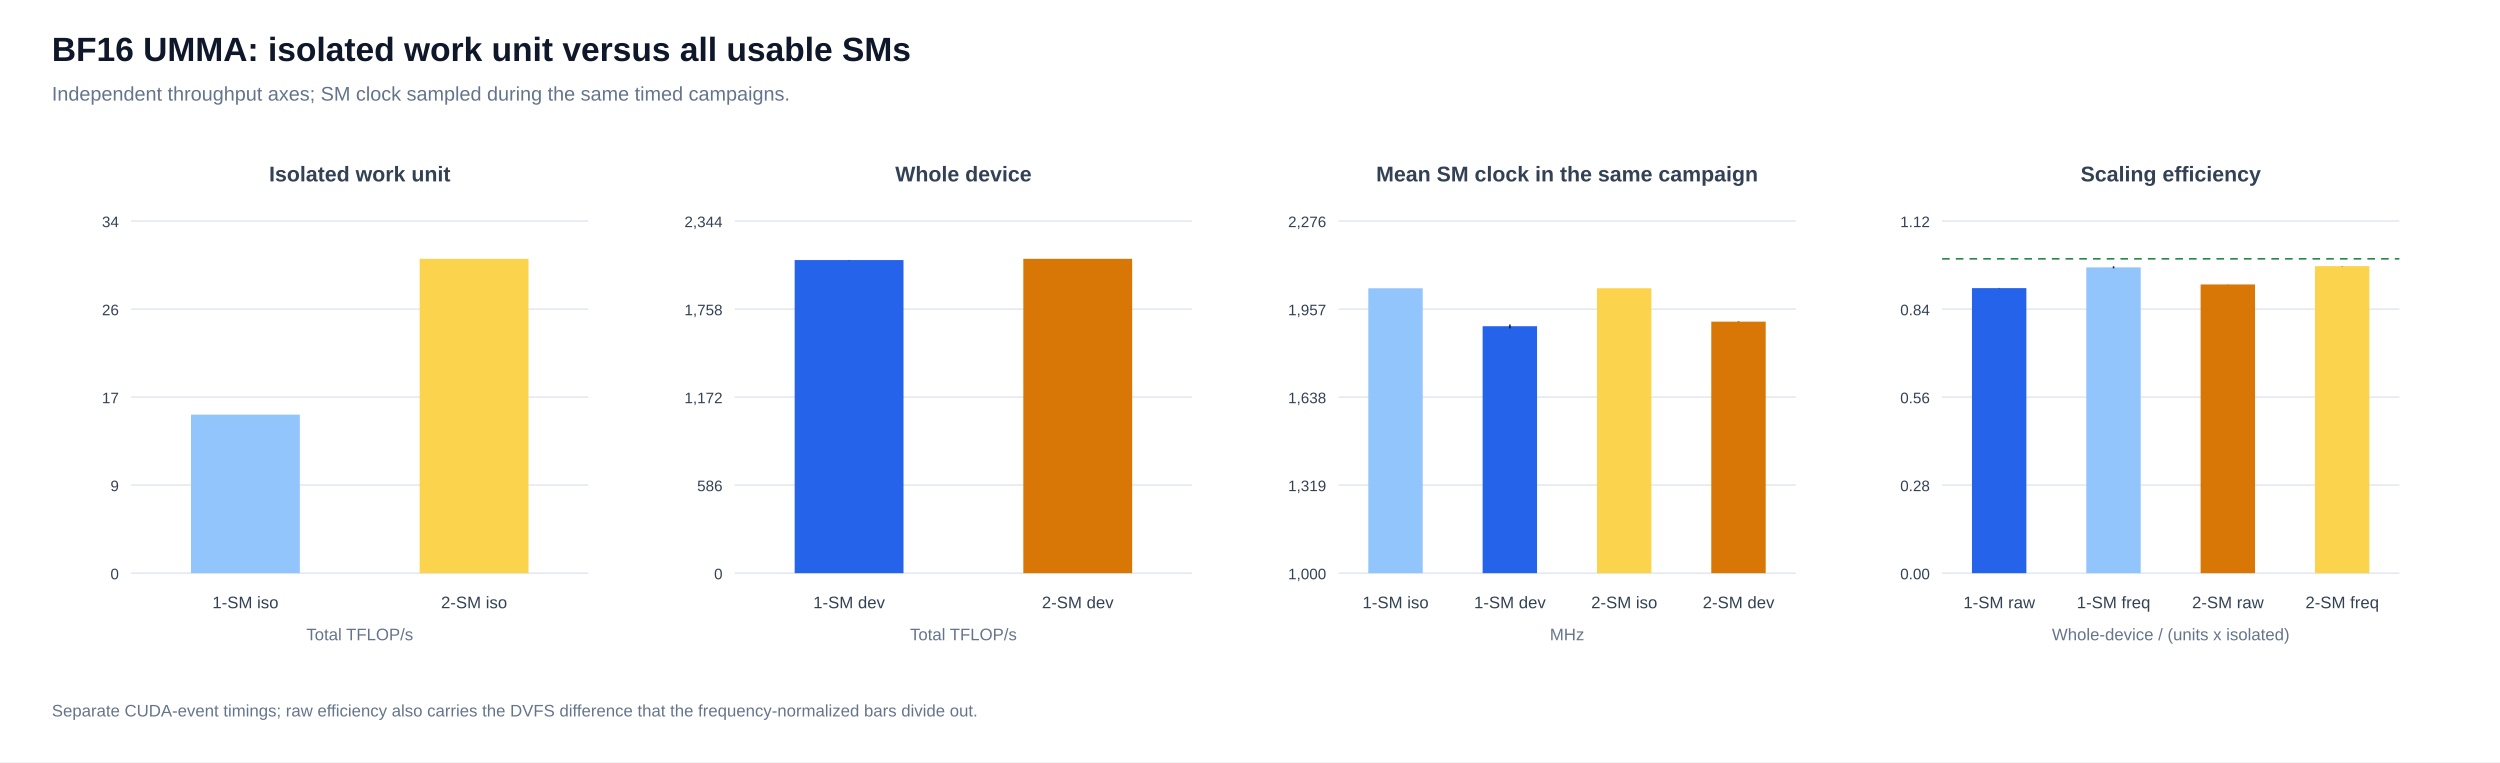
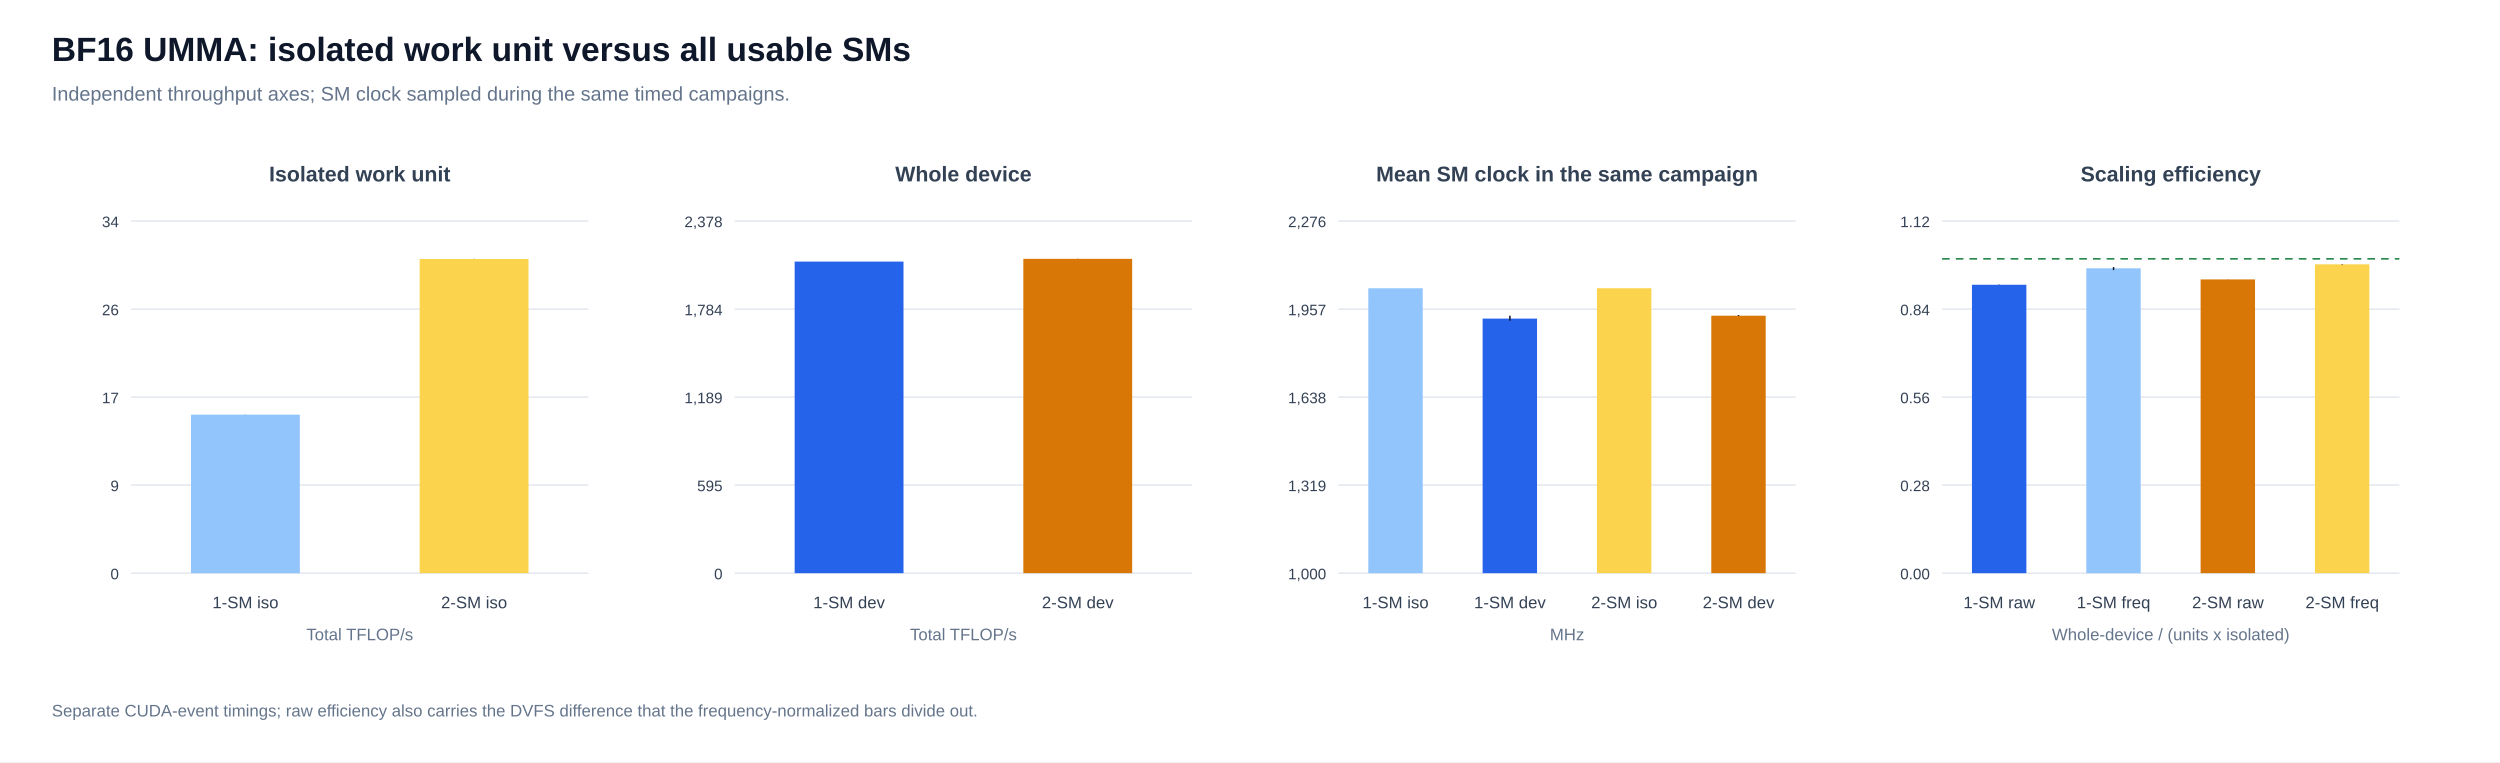
<svg xmlns="http://www.w3.org/2000/svg" width="1640" height="500" viewBox="0 0 1640 500" role="img" aria-label="BF16 UMMA: isolated work unit versus all usable SMs">
  <rect width="100%" height="100%" fill="#ffffff" />
  <text x="34.0" y="40.0" font-family="Arial, sans-serif" font-size="22" fill="#0f172a" font-weight="700">BF16 UMMA: isolated work unit versus all usable SMs</text>
  <text x="34.0" y="66.0" font-family="Arial, sans-serif" font-size="13" fill="#64748b">Independent throughput axes; SM clock sampled during the same timed campaigns.</text>
  <text x="236.0" y="119.0" font-family="Arial, sans-serif" font-size="14" fill="#334155" text-anchor="middle" font-weight="700">Isolated work unit</text>
  <line x1="86.0" y1="376.0" x2="386.0" y2="376.0" stroke="#e2e8f0" />
  <text x="78.0" y="380.0" font-family="Arial, sans-serif" font-size="10" fill="#334155" text-anchor="end">0</text>
  <line x1="86.0" y1="318.2" x2="386.0" y2="318.2" stroke="#e2e8f0" />
  <text x="78.0" y="322.2" font-family="Arial, sans-serif" font-size="10" fill="#334155" text-anchor="end">9</text>
  <line x1="86.0" y1="260.5" x2="386.0" y2="260.5" stroke="#e2e8f0" />
  <text x="78.0" y="264.5" font-family="Arial, sans-serif" font-size="10" fill="#334155" text-anchor="end">17</text>
  <line x1="86.0" y1="202.8" x2="386.0" y2="202.8" stroke="#e2e8f0" />
  <text x="78.0" y="206.8" font-family="Arial, sans-serif" font-size="10" fill="#334155" text-anchor="end">26</text>
  <line x1="86.0" y1="145.0" x2="386.0" y2="145.0" stroke="#e2e8f0" />
  <text x="78.0" y="149.0" font-family="Arial, sans-serif" font-size="10" fill="#334155" text-anchor="end">34</text>
  <rect x="125.3" y="272.0" width="71.4" height="104.0" fill="#93c5fd" />
-   <line x1="161.0" y1="272.0" x2="161.0" y2="272.0" stroke="#0f172a" />
+   <line x1="161.0" y1="272.0" x2="161.0" y2="271.9" stroke="#0f172a" />
  <text x="161.0" y="399.0" font-family="Arial, sans-serif" font-size="11" fill="#334155" text-anchor="middle">1-SM iso</text>
-   <rect x="275.3" y="169.8" width="71.4" height="206.2" fill="#fcd34d" />
-   <line x1="311.0" y1="169.8" x2="311.0" y2="169.8" stroke="#0f172a" />
+   <rect x="275.3" y="169.9" width="71.4" height="206.1" fill="#fcd34d" />
+   <line x1="311.0" y1="169.9" x2="311.0" y2="169.8" stroke="#0f172a" />
  <text x="311.0" y="399.0" font-family="Arial, sans-serif" font-size="11" fill="#334155" text-anchor="middle">2-SM iso</text>
  <text x="236.0" y="420.0" font-family="Arial, sans-serif" font-size="11" fill="#64748b" text-anchor="middle">Total TFLOP/s</text>
  <text x="632.0" y="119.0" font-family="Arial, sans-serif" font-size="14" fill="#334155" text-anchor="middle" font-weight="700">Whole device</text>
  <line x1="482.0" y1="376.0" x2="782.0" y2="376.0" stroke="#e2e8f0" />
  <text x="474.0" y="380.0" font-family="Arial, sans-serif" font-size="10" fill="#334155" text-anchor="end">0</text>
  <line x1="482.0" y1="318.2" x2="782.0" y2="318.2" stroke="#e2e8f0" />
-   <text x="474.0" y="322.2" font-family="Arial, sans-serif" font-size="10" fill="#334155" text-anchor="end">586</text>
+   <text x="474.0" y="322.2" font-family="Arial, sans-serif" font-size="10" fill="#334155" text-anchor="end">595</text>
  <line x1="482.0" y1="260.5" x2="782.0" y2="260.5" stroke="#e2e8f0" />
-   <text x="474.0" y="264.5" font-family="Arial, sans-serif" font-size="10" fill="#334155" text-anchor="end">1,172</text>
+   <text x="474.0" y="264.5" font-family="Arial, sans-serif" font-size="10" fill="#334155" text-anchor="end">1,189</text>
  <line x1="482.0" y1="202.8" x2="782.0" y2="202.8" stroke="#e2e8f0" />
-   <text x="474.0" y="206.8" font-family="Arial, sans-serif" font-size="10" fill="#334155" text-anchor="end">1,758</text>
+   <text x="474.0" y="206.8" font-family="Arial, sans-serif" font-size="10" fill="#334155" text-anchor="end">1,784</text>
  <line x1="482.0" y1="145.0" x2="782.0" y2="145.0" stroke="#e2e8f0" />
-   <text x="474.0" y="149.0" font-family="Arial, sans-serif" font-size="10" fill="#334155" text-anchor="end">2,344</text>
-   <rect x="521.3" y="170.6" width="71.4" height="205.4" fill="#2563eb" />
-   <line x1="557.0" y1="170.8" x2="557.0" y2="170.6" stroke="#0f172a" />
+   <text x="474.0" y="149.0" font-family="Arial, sans-serif" font-size="10" fill="#334155" text-anchor="end">2,378</text>
+   <rect x="521.3" y="171.6" width="71.4" height="204.4" fill="#2563eb" />
+   <line x1="557.0" y1="171.6" x2="557.0" y2="171.6" stroke="#0f172a" />
  <text x="557.0" y="399.0" font-family="Arial, sans-serif" font-size="11" fill="#334155" text-anchor="middle">1-SM dev</text>
  <rect x="671.3" y="169.8" width="71.4" height="206.2" fill="#d97706" />
-   <line x1="707.0" y1="169.8" x2="707.0" y2="169.8" stroke="#0f172a" />
+   <line x1="707.0" y1="169.9" x2="707.0" y2="169.8" stroke="#0f172a" />
  <text x="707.0" y="399.0" font-family="Arial, sans-serif" font-size="11" fill="#334155" text-anchor="middle">2-SM dev</text>
  <text x="632.0" y="420.0" font-family="Arial, sans-serif" font-size="11" fill="#64748b" text-anchor="middle">Total TFLOP/s</text>
  <text x="1028.0" y="119.0" font-family="Arial, sans-serif" font-size="14" fill="#334155" text-anchor="middle" font-weight="700">Mean SM clock in the same campaign</text>
  <line x1="878.0" y1="376.0" x2="1178.0" y2="376.0" stroke="#e2e8f0" />
  <text x="870.0" y="380.0" font-family="Arial, sans-serif" font-size="10" fill="#334155" text-anchor="end">1,000</text>
  <line x1="878.0" y1="318.2" x2="1178.0" y2="318.2" stroke="#e2e8f0" />
  <text x="870.0" y="322.2" font-family="Arial, sans-serif" font-size="10" fill="#334155" text-anchor="end">1,319</text>
  <line x1="878.0" y1="260.5" x2="1178.0" y2="260.5" stroke="#e2e8f0" />
  <text x="870.0" y="264.5" font-family="Arial, sans-serif" font-size="10" fill="#334155" text-anchor="end">1,638</text>
  <line x1="878.0" y1="202.8" x2="1178.0" y2="202.8" stroke="#e2e8f0" />
  <text x="870.0" y="206.8" font-family="Arial, sans-serif" font-size="10" fill="#334155" text-anchor="end">1,957</text>
  <line x1="878.0" y1="145.0" x2="1178.0" y2="145.0" stroke="#e2e8f0" />
  <text x="870.0" y="149.0" font-family="Arial, sans-serif" font-size="10" fill="#334155" text-anchor="end">2,276</text>
  <rect x="897.6" y="189.1" width="35.7" height="186.9" fill="#93c5fd" />
  <line x1="915.5" y1="189.1" x2="915.5" y2="189.1" stroke="#0f172a" />
  <text x="915.5" y="399.0" font-family="Arial, sans-serif" font-size="11" fill="#334155" text-anchor="middle">1-SM iso</text>
-   <rect x="972.6" y="214.0" width="35.7" height="162.0" fill="#2563eb" />
-   <line x1="990.5" y1="215.4" x2="990.5" y2="212.9" stroke="#0f172a" />
+   <rect x="972.6" y="209.0" width="35.7" height="167.0" fill="#2563eb" />
+   <line x1="990.5" y1="210.4" x2="990.5" y2="207.1" stroke="#0f172a" />
  <text x="990.5" y="399.0" font-family="Arial, sans-serif" font-size="11" fill="#334155" text-anchor="middle">1-SM dev</text>
  <rect x="1047.6" y="189.1" width="35.7" height="186.9" fill="#fcd34d" />
  <line x1="1065.5" y1="189.1" x2="1065.5" y2="189.1" stroke="#0f172a" />
  <text x="1065.5" y="399.0" font-family="Arial, sans-serif" font-size="11" fill="#334155" text-anchor="middle">2-SM iso</text>
-   <rect x="1122.6" y="211.0" width="35.7" height="165.0" fill="#d97706" />
-   <line x1="1140.5" y1="211.2" x2="1140.5" y2="210.9" stroke="#0f172a" />
+   <rect x="1122.6" y="207.1" width="35.7" height="168.9" fill="#d97706" />
+   <line x1="1140.5" y1="207.3" x2="1140.5" y2="206.7" stroke="#0f172a" />
  <text x="1140.5" y="399.0" font-family="Arial, sans-serif" font-size="11" fill="#334155" text-anchor="middle">2-SM dev</text>
  <text x="1028.0" y="420.0" font-family="Arial, sans-serif" font-size="11" fill="#64748b" text-anchor="middle">MHz</text>
  <text x="1424.0" y="119.0" font-family="Arial, sans-serif" font-size="14" fill="#334155" text-anchor="middle" font-weight="700">Scaling efficiency</text>
  <line x1="1274.0" y1="376.0" x2="1574.0" y2="376.0" stroke="#e2e8f0" />
  <text x="1266.0" y="380.0" font-family="Arial, sans-serif" font-size="10" fill="#334155" text-anchor="end">0.00</text>
  <line x1="1274.0" y1="318.2" x2="1574.0" y2="318.2" stroke="#e2e8f0" />
  <text x="1266.0" y="322.2" font-family="Arial, sans-serif" font-size="10" fill="#334155" text-anchor="end">0.28</text>
  <line x1="1274.0" y1="260.5" x2="1574.0" y2="260.5" stroke="#e2e8f0" />
  <text x="1266.0" y="264.5" font-family="Arial, sans-serif" font-size="10" fill="#334155" text-anchor="end">0.56</text>
  <line x1="1274.0" y1="202.8" x2="1574.0" y2="202.8" stroke="#e2e8f0" />
  <text x="1266.0" y="206.8" font-family="Arial, sans-serif" font-size="10" fill="#334155" text-anchor="end">0.84</text>
  <line x1="1274.0" y1="145.0" x2="1574.0" y2="145.0" stroke="#e2e8f0" />
  <text x="1266.0" y="149.0" font-family="Arial, sans-serif" font-size="10" fill="#334155" text-anchor="end">1.12</text>
  <line x1="1274.0" y1="169.8" x2="1574.0" y2="169.8" stroke="#15803d" stroke-dasharray="5 4" />
-   <rect x="1293.6" y="189.0" width="35.7" height="187.0" fill="#2563eb" />
-   <line x1="1311.5" y1="189.1" x2="1311.5" y2="188.9" stroke="#0f172a" />
+   <rect x="1293.6" y="186.8" width="35.7" height="189.2" fill="#2563eb" />
+   <line x1="1311.5" y1="186.9" x2="1311.5" y2="186.7" stroke="#0f172a" />
  <text x="1311.5" y="399.0" font-family="Arial, sans-serif" font-size="11" fill="#334155" text-anchor="middle">1-SM raw</text>
-   <rect x="1368.6" y="175.4" width="35.7" height="200.6" fill="#93c5fd" />
-   <line x1="1386.5" y1="176.0" x2="1386.5" y2="174.7" stroke="#0f172a" />
+   <rect x="1368.6" y="176.0" width="35.7" height="200.0" fill="#93c5fd" />
+   <line x1="1386.5" y1="177.2" x2="1386.5" y2="175.2" stroke="#0f172a" />
  <text x="1386.5" y="399.0" font-family="Arial, sans-serif" font-size="11" fill="#334155" text-anchor="middle">1-SM freq</text>
-   <rect x="1443.6" y="186.6" width="35.7" height="189.4" fill="#d97706" />
-   <line x1="1461.5" y1="186.6" x2="1461.5" y2="186.5" stroke="#0f172a" />
+   <rect x="1443.6" y="183.3" width="35.7" height="192.7" fill="#d97706" />
+   <line x1="1461.5" y1="183.4" x2="1461.5" y2="183.3" stroke="#0f172a" />
  <text x="1461.5" y="399.0" font-family="Arial, sans-serif" font-size="11" fill="#334155" text-anchor="middle">2-SM raw</text>
-   <rect x="1518.6" y="174.6" width="35.7" height="201.4" fill="#fcd34d" />
-   <line x1="1536.5" y1="174.7" x2="1536.5" y2="174.5" stroke="#0f172a" />
+   <rect x="1518.6" y="173.4" width="35.7" height="202.6" fill="#fcd34d" />
+   <line x1="1536.5" y1="173.6" x2="1536.5" y2="173.3" stroke="#0f172a" />
  <text x="1536.5" y="399.0" font-family="Arial, sans-serif" font-size="11" fill="#334155" text-anchor="middle">2-SM freq</text>
  <text x="1424.0" y="420.0" font-family="Arial, sans-serif" font-size="11" fill="#64748b" text-anchor="middle">Whole-device / (units x isolated)</text>
  <text x="34.0" y="470.0" font-family="Arial, sans-serif" font-size="11" fill="#64748b">Separate CUDA-event timings; raw efficiency also carries the DVFS difference that the frequency-normalized bars divide out.</text>
</svg>
